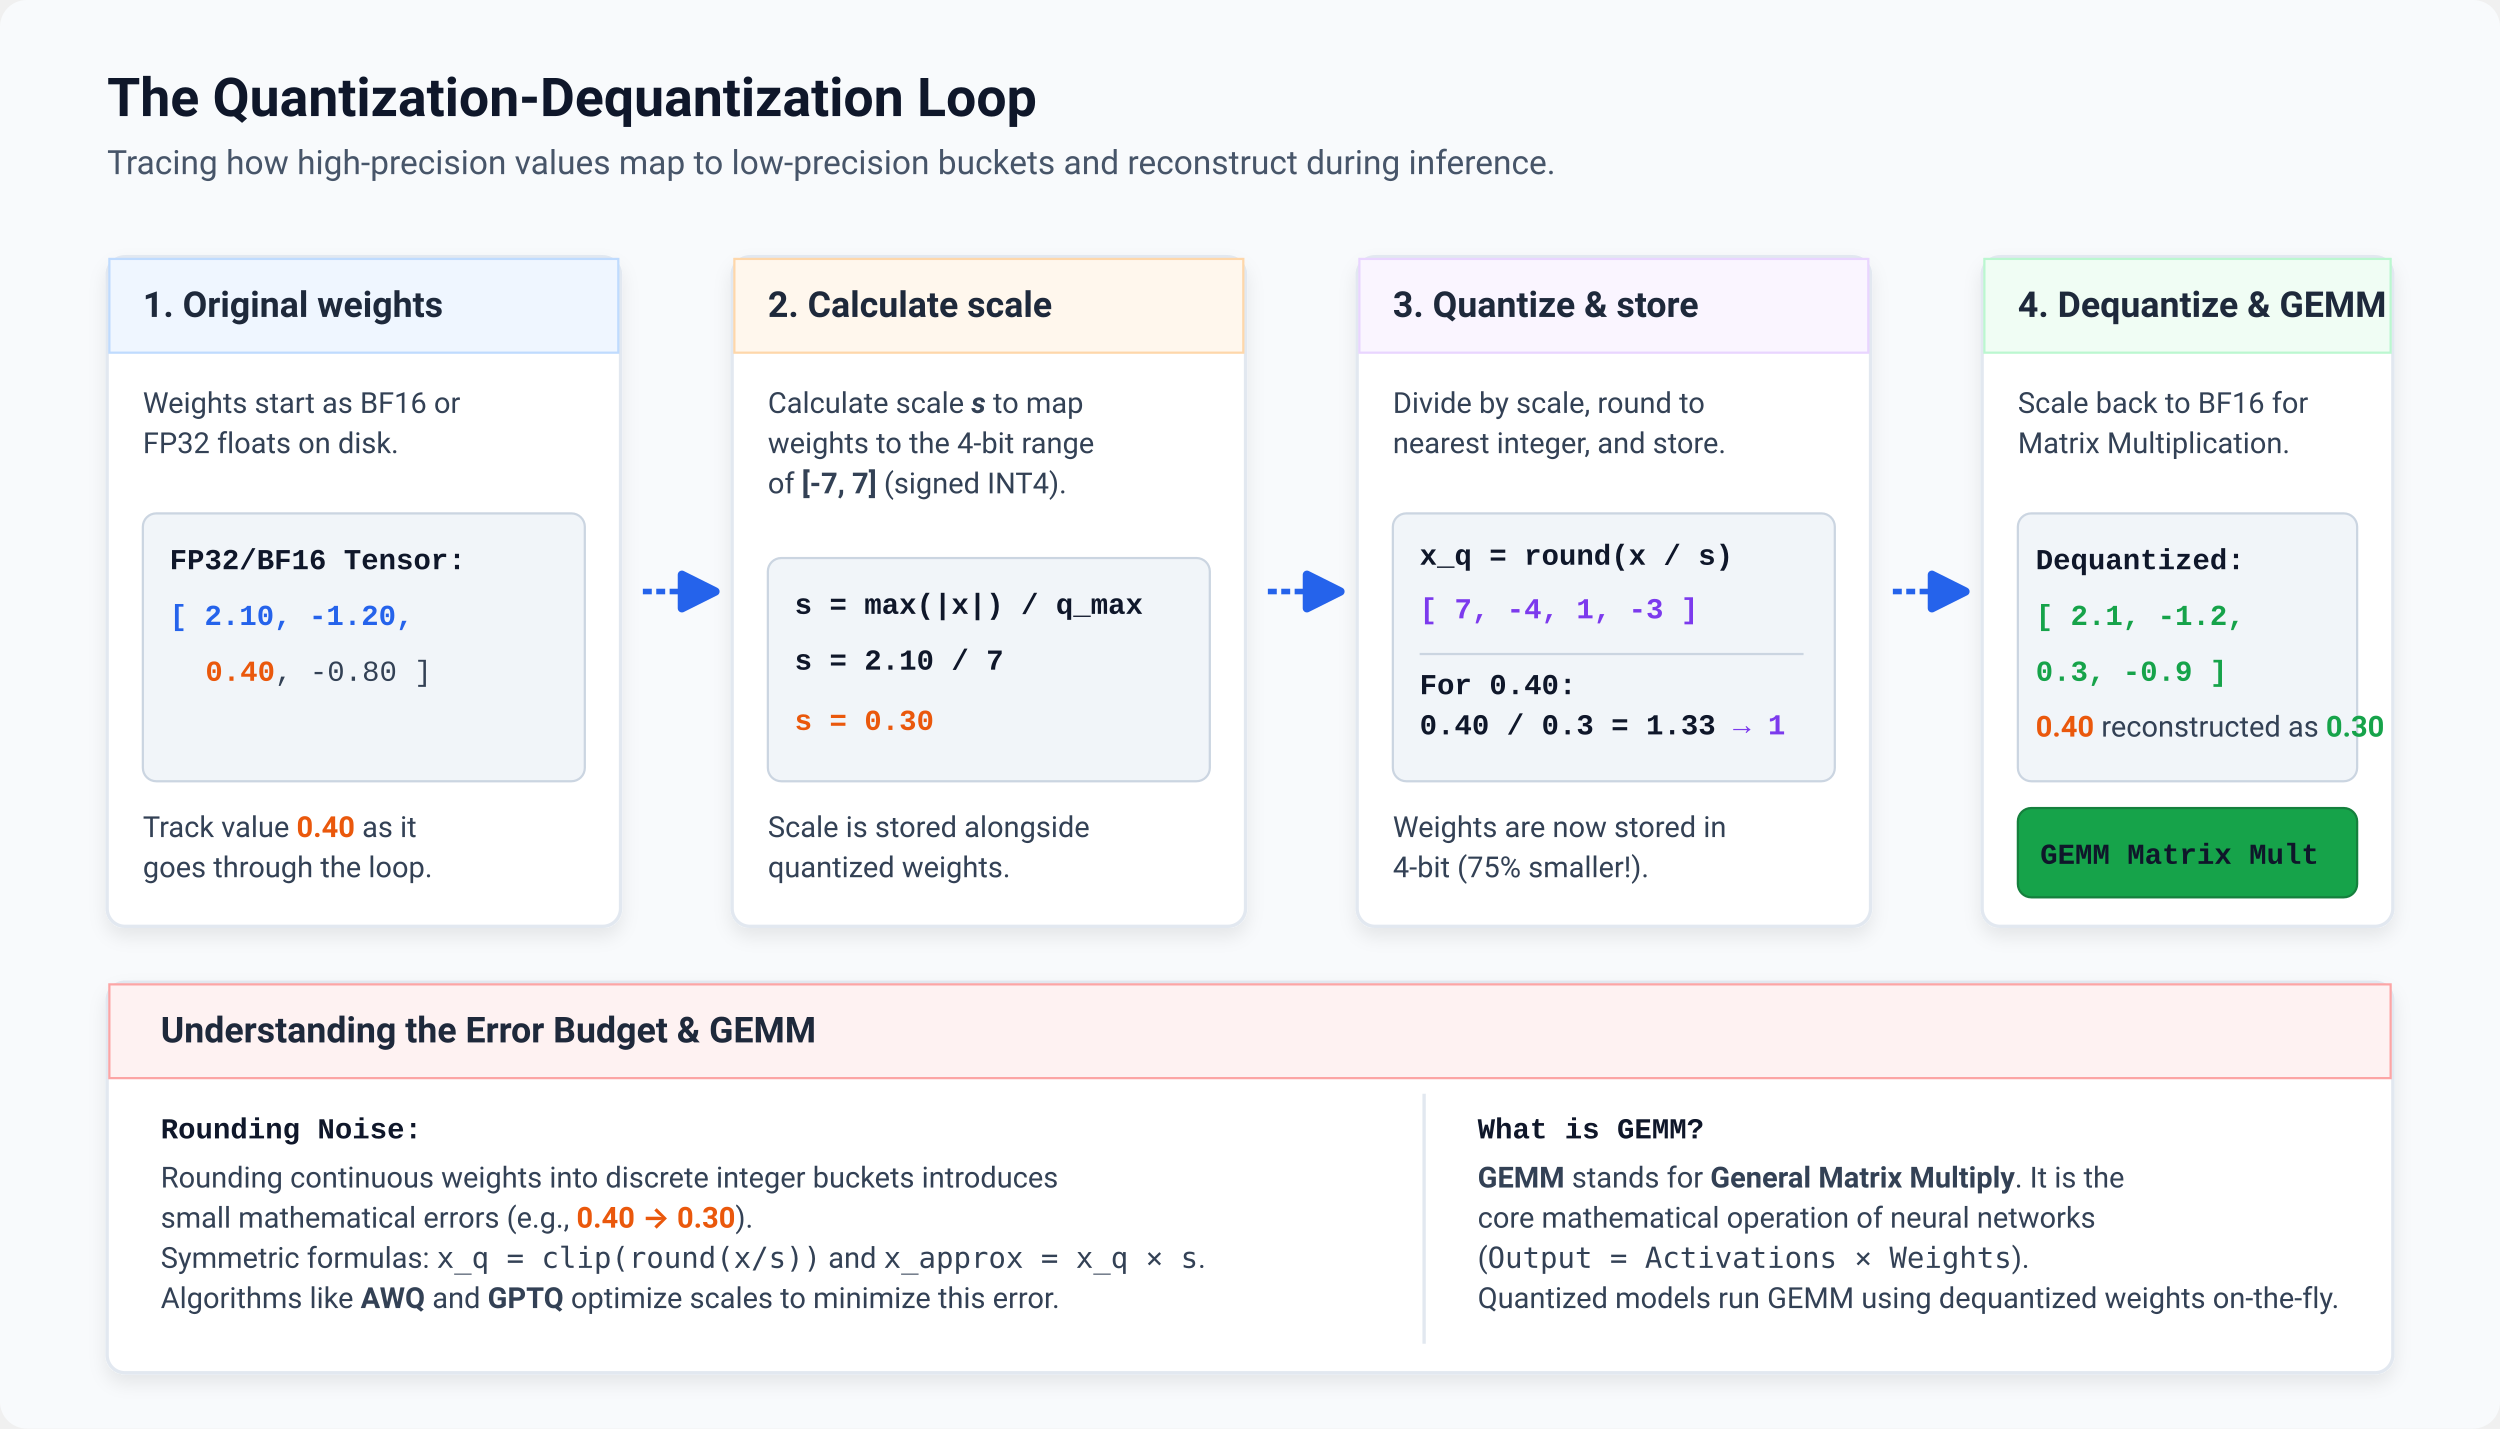
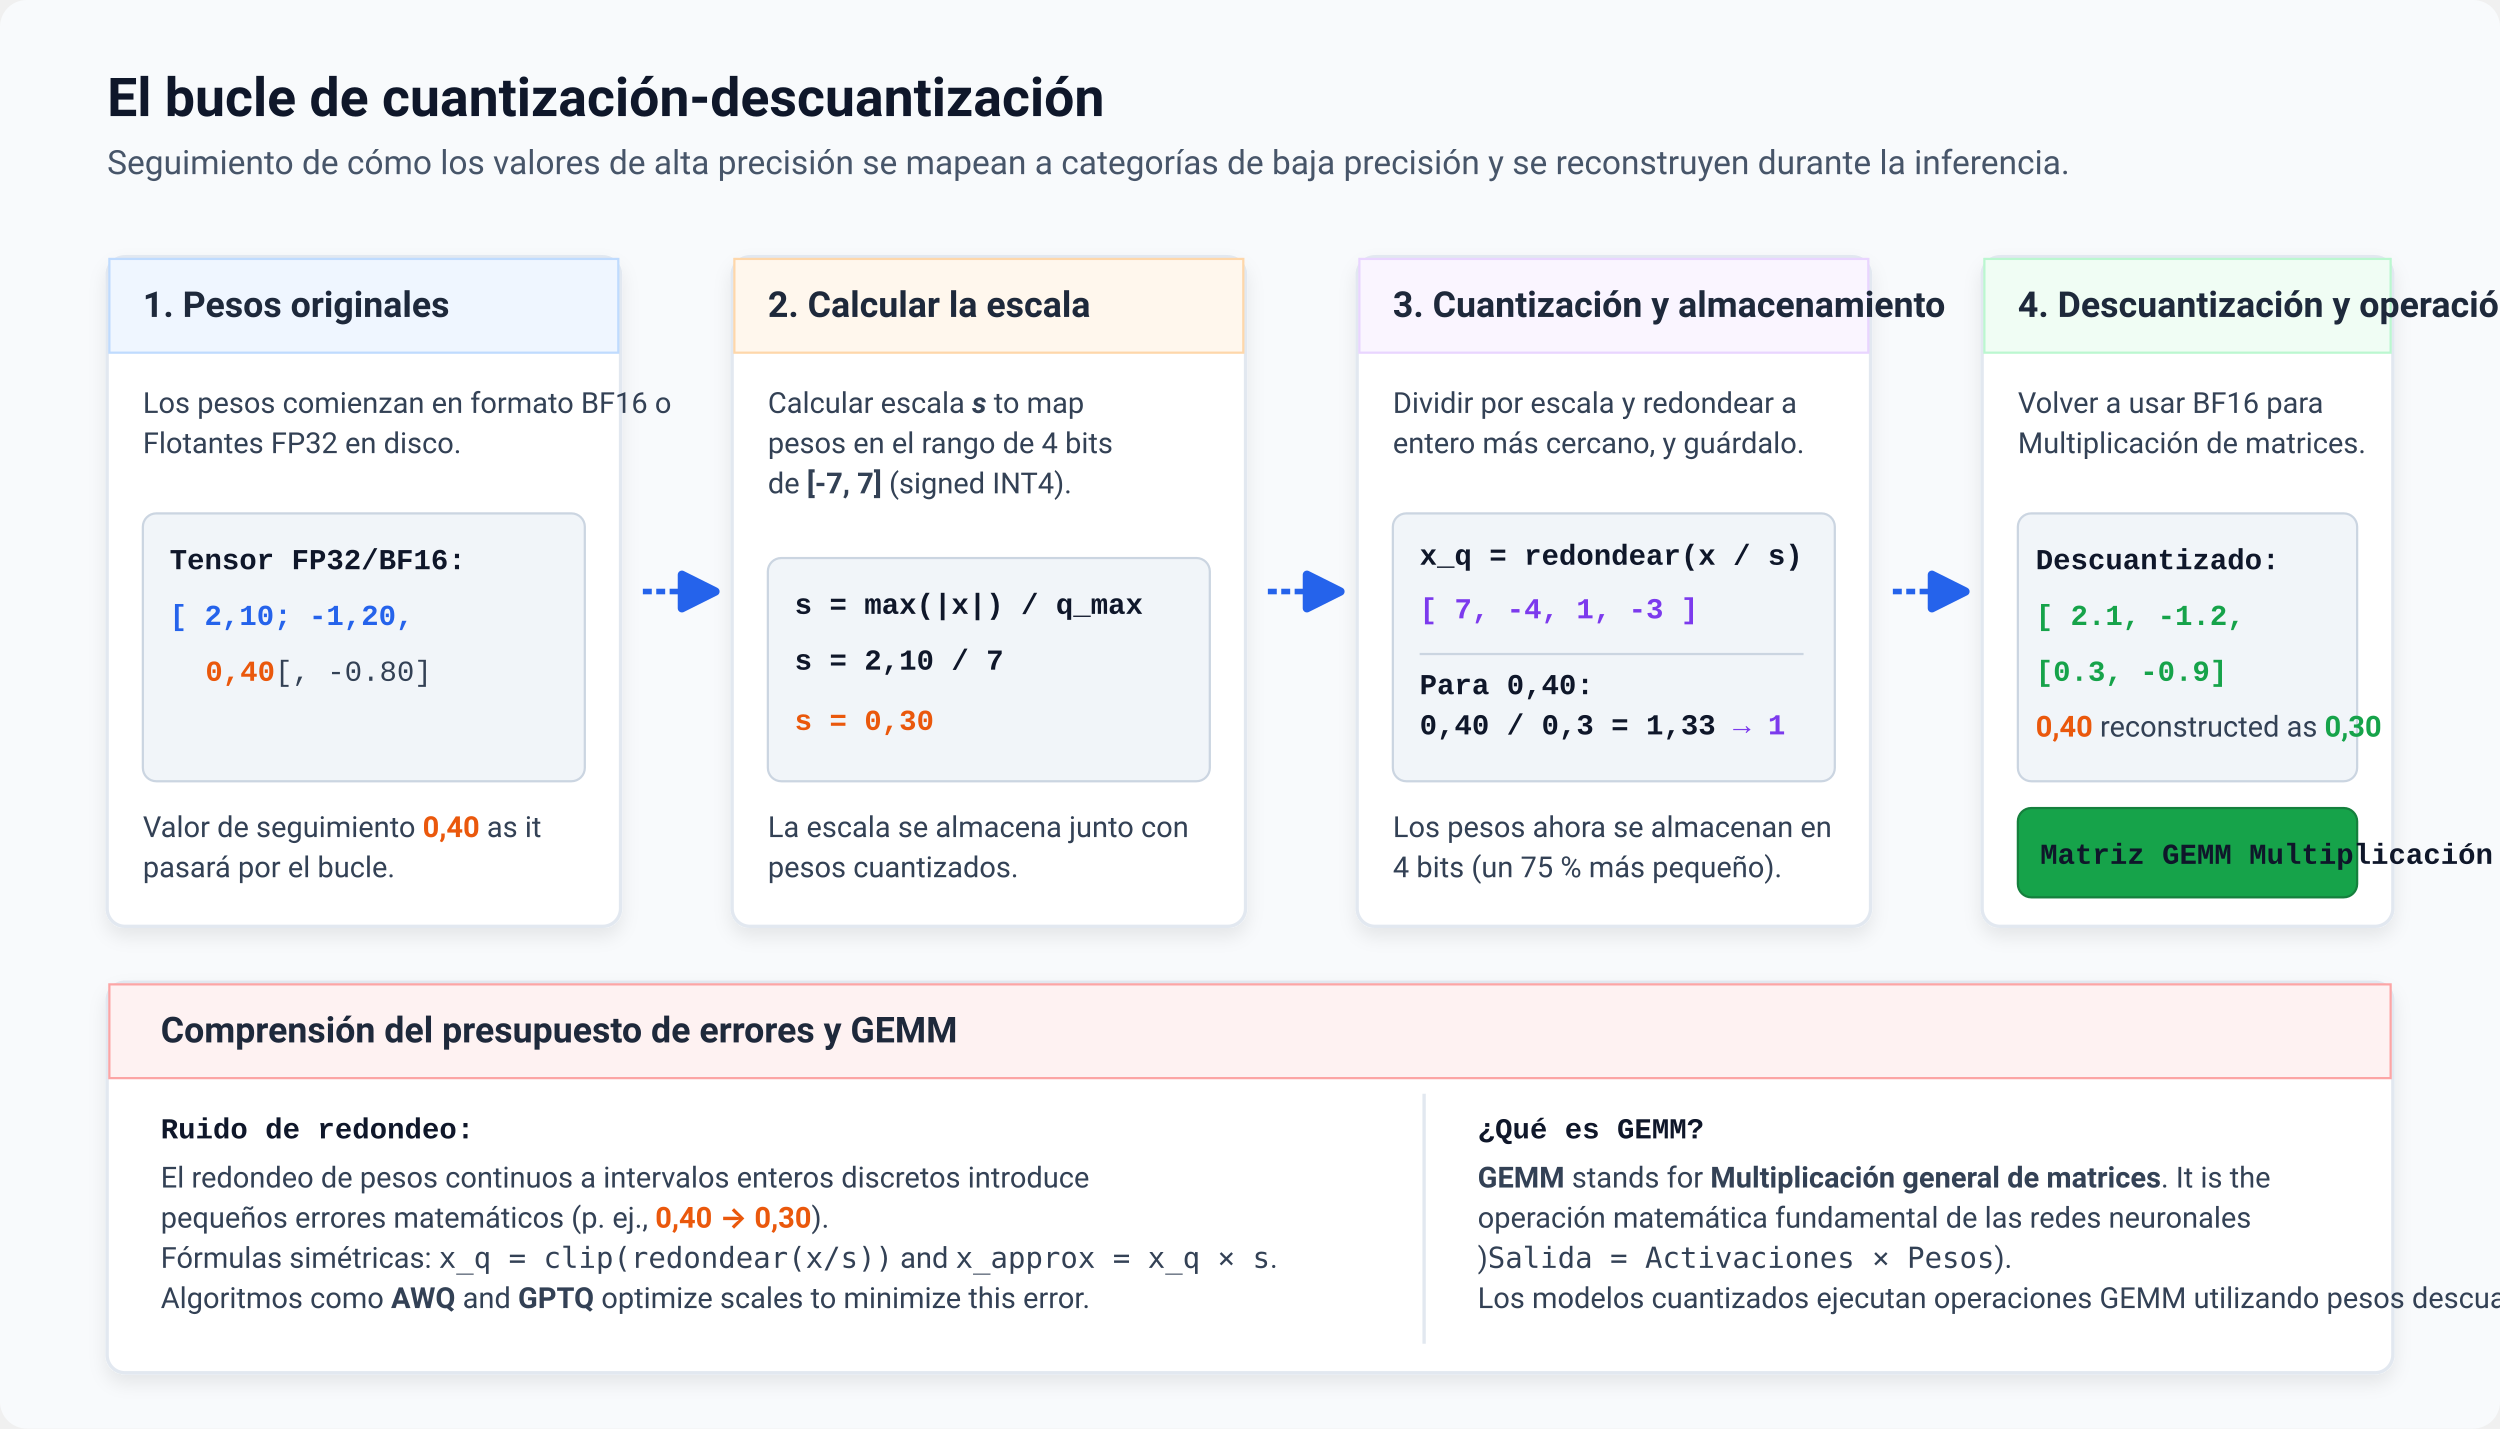
<svg xmlns="http://www.w3.org/2000/svg" width="1120" height="640" viewBox="0 0 1120 640" role="img" aria-labelledby="title desc">
  <defs>
    <filter id="shadow" x="-10%" y="-10%" width="120%" height="120%">
      <feDropShadow dx="0" dy="4" stdDeviation="4" flood-color="#0f172a" flood-opacity="0.08" />
    </filter>
    <marker id="arrow" markerWidth="10" markerHeight="10" refX="6" refY="5" orient="auto">
      <path d="M1,2 L7,5 L1,8 Z" fill="#2563eb" stroke="#2563eb" stroke-width="1.5" stroke-linejoin="round" />
    </marker>
    <style>
      .bg { fill: #f8fafc; }
      .card { fill: #ffffff; stroke: #e2e8f0; stroke-width: 1.5; filter: url(#shadow); }
      .title { font: 700 24px -apple-system, BlinkMacSystemFont, "Segoe UI", Roboto, sans-serif; fill: #0f172a; }
      .subtitle { font: 400 15px -apple-system, BlinkMacSystemFont, "Segoe UI", Roboto, sans-serif; fill: #475569; }
      .label { font: 700 16px -apple-system, BlinkMacSystemFont, "Segoe UI", Roboto, sans-serif; fill: #1e293b; }
      .text { font: 13px -apple-system, BlinkMacSystemFont, "Segoe UI", Roboto, sans-serif; fill: #334155; }
      .code-bg { fill: #f1f5f9; stroke: #cbd5e1; stroke-width: 1; }
      .mono { font: 600 13px "SFMono-Regular", Consolas, "Liberation Mono", Menlo, monospace; fill: #0f172a; }
      .mono-red { font: 700 13px "SFMono-Regular", Consolas, "Liberation Mono", Menlo, monospace; fill: #dc2626; }
      .mono-blue { font: 700 13px "SFMono-Regular", Consolas, "Liberation Mono", Menlo, monospace; fill: #2563eb; }
      .mono-green { font: 700 13px "SFMono-Regular", Consolas, "Liberation Mono", Menlo, monospace; fill: #16a34a; }
      .mono-purple { font: 700 13px "SFMono-Regular", Consolas, "Liberation Mono", Menlo, monospace; fill: #7c3aed; }
      .mono-orange { font: 700 13px "SFMono-Regular", Consolas, "Liberation Mono", Menlo, monospace; fill: #ea580c; }
      .blue-header { fill: #eff6ff; stroke: #bfdbfe; stroke-width: 1; }
      .orange-header { fill: #fff7ed; stroke: #fed7aa; stroke-width: 1; }
      .purple-header { fill: #faf5ff; stroke: #e9d5ff; stroke-width: 1; }
      .green-header { fill: #f0fdf4; stroke: #bbf7d0; stroke-width: 1; }
      .red-header { fill: #fef2f2; stroke: #fca5a5; stroke-width: 1; }
      .arrow { stroke: #2563eb; stroke-width: 2.5; fill: none; marker-end: url(#arrow); stroke-dasharray: 4 2; }
      .border-highlight { stroke: #3b82f6; stroke-width: 2; }
    </style>
  </defs>
  <rect class="bg" width="1120" height="640" rx="12" />
-   <text class="title" x="48" y="52">The Quantization-Dequantization Loop</text>
-   <text class="subtitle" x="48" y="78">Tracing how high-precision values map to low-precision buckets and reconstruct during inference.</text>
+   <text class="title" x="48" y="52">El bucle de cuantización-descuantización</text>
+   <text class="subtitle" x="48" y="78">Seguimiento de cómo los valores de alta precisión se mapean a categorías de baja precisión y se reconstruyen durante la inferencia.</text>
  <g transform="translate(48 115)">
    <rect class="card" width="230" height="300" rx="8" />
    <rect class="blue-header" x="1" y="1" width="228" height="42" rx="7 7 0 0" />
-     <text class="label" x="16" y="27">1. Original weights</text>
-     <text class="text" x="16" y="70">Weights start as BF16 or</text>
-     <text class="text" x="16" y="88">FP32 floats on disk.</text>
+     <text class="label" x="16" y="27">1. Pesos originales</text>
+     <text class="text" x="16" y="70">Los pesos comienzan en formato BF16 o</text>
+     <text class="text" x="16" y="88">Flotantes FP32 en disco.</text>
    <rect class="code-bg" x="16" y="115" width="198" height="120" rx="6" />
-     <text class="mono" x="28" y="140">FP32/BF16 Tensor:</text>
-     <text class="mono-blue" x="28" y="165">[ 2.10,  -1.20,</text>
-     <text class="mono-orange" x="44" y="190">0.40<tspan fill="#334155" font-weight="normal">,  -0.80 ]</tspan>
+     <text class="mono" x="28" y="140">Tensor FP32/BF16:</text>
+     <text class="mono-blue" x="28" y="165">[ 2,10; -1,20,</text>
+     <text class="mono-orange" x="44" y="190">0,40<tspan fill="#334155" font-weight="normal">[, -0.80]</tspan>
    </text>
-     <text class="text" x="16" y="260">Track value <tspan font-weight="bold" fill="#ea580c">0.40</tspan> as it</text>
-     <text class="text" x="16" y="278">goes through the loop.</text>
+     <text class="text" x="16" y="260">Valor de seguimiento <tspan font-weight="bold" fill="#ea580c">0,40</tspan> as it</text>
+     <text class="text" x="16" y="278">pasará por el bucle.</text>
  </g>
  <path class="arrow" d="M288 265 L318 265" />
  <g transform="translate(328 115)">
    <rect class="card" width="230" height="300" rx="8" />
    <rect class="orange-header" x="1" y="1" width="228" height="42" rx="7 7 0 0" />
-     <text class="label" x="16" y="27">2. Calculate scale</text>
-     <text class="text" x="16" y="70">Calculate scale <tspan font-style="italic" font-weight="bold">s</tspan> to map</text>
-     <text class="text" x="16" y="88">weights to the 4-bit range</text>
-     <text class="text" x="16" y="106">of <tspan font-weight="bold">[-7, 7]</tspan> (signed INT4).</text>
+     <text class="label" x="16" y="27">2. Calcular la escala</text>
+     <text class="text" x="16" y="70">Calcular escala <tspan font-style="italic" font-weight="bold">s</tspan> to map</text>
+     <text class="text" x="16" y="88">pesos en el rango de 4 bits</text>
+     <text class="text" x="16" y="106">de <tspan font-weight="bold">[-7, 7]</tspan> (signed INT4).</text>
    <rect class="code-bg" x="16" y="135" width="198" height="100" rx="6" />
    <text class="mono" x="28" y="160">s = max(|x|) / q_max</text>
-     <text class="mono" x="28" y="185">s = 2.10 / 7</text>
-     <text class="mono-orange" x="28" y="212">s = 0.30</text>
-     <text class="text" x="16" y="260">Scale is stored alongside</text>
-     <text class="text" x="16" y="278">quantized weights.</text>
+     <text class="mono" x="28" y="185">s = 2,10 / 7</text>
+     <text class="mono-orange" x="28" y="212">s = 0,30</text>
+     <text class="text" x="16" y="260">La escala se almacena junto con</text>
+     <text class="text" x="16" y="278">pesos cuantizados.</text>
  </g>
  <path class="arrow" d="M568 265 L598 265" />
  <g transform="translate(608 115)">
    <rect class="card" width="230" height="300" rx="8" />
    <rect class="purple-header" x="1" y="1" width="228" height="42" rx="7 7 0 0" />
-     <text class="label" x="16" y="27">3. Quantize &amp; store</text>
-     <text class="text" x="16" y="70">Divide by scale, round to</text>
-     <text class="text" x="16" y="88">nearest integer, and store.</text>
+     <text class="label" x="16" y="27">3. Cuantización y almacenamiento</text>
+     <text class="text" x="16" y="70">Dividir por escala y redondear a</text>
+     <text class="text" x="16" y="88">entero más cercano, y guárdalo.</text>
    <rect class="code-bg" x="16" y="115" width="198" height="120" rx="6" />
-     <text class="mono" x="28" y="138">x_q = round(x / s)</text>
+     <text class="mono" x="28" y="138">x_q = redondear(x / s)</text>
    <text class="mono-purple" x="28" y="162">[ 7,  -4,  1,  -3 ]</text>
    <line x1="28" y1="178" x2="200" y2="178" stroke="#cbd5e1" stroke-width="1" />
-     <text class="mono" x="28" y="196">For 0.40:</text>
-     <text class="mono" x="28" y="214">0.40 / 0.3 = 1.33 <tspan fill="#7c3aed" font-weight="bold">→ 1</tspan>
+     <text class="mono" x="28" y="196">Para 0,40:</text>
+     <text class="mono" x="28" y="214">0,40 / 0,3 = 1,33 <tspan fill="#7c3aed" font-weight="bold">→ 1</tspan>
    </text>
-     <text class="text" x="16" y="260">Weights are now stored in</text>
-     <text class="text" x="16" y="278">4-bit (75% smaller!).</text>
+     <text class="text" x="16" y="260">Los pesos ahora se almacenan en</text>
+     <text class="text" x="16" y="278">4 bits (un 75 % más pequeño).</text>
  </g>
  <path class="arrow" d="M848 265 L878 265" />
  <g transform="translate(888 115)">
    <rect class="card" width="184" height="300" rx="8" />
    <rect class="green-header" x="1" y="1" width="182" height="42" rx="7 7 0 0" />
-     <text class="label" x="16" y="27">4. Dequantize &amp; GEMM</text>
-     <text class="text" x="16" y="70">Scale back to BF16 for</text>
-     <text class="text" x="16" y="88">Matrix Multiplication.</text>
+     <text class="label" x="16" y="27">4. Descuantización y operación GEMM</text>
+     <text class="text" x="16" y="70">Volver a usar BF16 para</text>
+     <text class="text" x="16" y="88">Multiplicación de matrices.</text>
    <rect class="code-bg" x="16" y="115" width="152" height="120" rx="6" />
-     <text class="mono" x="24" y="140">Dequantized:</text>
+     <text class="mono" x="24" y="140">Descuantizado:</text>
    <text class="mono-green" x="24" y="165">[ 2.1, -1.2, </text>
-     <text class="mono-green" x="24" y="190">  0.3, -0.9 ]</text>
+     <text class="mono-green" x="24" y="190">  [0.3, -0.9]</text>
    <text class="text" x="24" y="215">
-       <tspan font-weight="bold" fill="#ea580c">0.40</tspan> reconstructed as <tspan font-weight="bold" fill="#16a34a">0.30</tspan>
+       <tspan font-weight="bold" fill="#ea580c">0,40</tspan> reconstructed as <tspan font-weight="bold" fill="#16a34a">0,30</tspan>
    </text>
    <rect x="16" y="247" width="152" height="40" rx="6" fill="#16a34a" stroke="#15803d" stroke-width="1" />
-     <text class="mono" x="26" y="272" fill="#ffffff">GEMM Matrix Mult</text>
+     <text class="mono" x="26" y="272" fill="#ffffff">Matriz GEMM Multiplicación</text>
  </g>
  <g transform="translate(48 440)">
    <rect class="card" width="1024" height="175" rx="8" />
    <rect class="red-header" x="1" y="1" width="1022" height="42" rx="7 7 0 0" />
-     <text class="label" x="24" y="27">Understanding the Error Budget &amp; GEMM</text>
-     <text class="mono" x="24" y="70">Rounding Noise:</text>
-     <text class="text" x="24" y="92">Rounding continuous weights into discrete integer buckets introduces</text>
-     <text class="text" x="24" y="110">small mathematical errors (e.g., <tspan fill="#ea580c" font-weight="bold">0.40 → 0.30</tspan>).</text>
-     <text class="text" x="24" y="128">Symmetric formulas: <tspan font-family="monospace">x_q = clip(round(x/s))</tspan> and <tspan font-family="monospace">x_approx = x_q × s</tspan>.</text>
-     <text class="text" x="24" y="146">Algorithms like <tspan font-weight="bold">AWQ</tspan> and <tspan font-weight="bold">GPTQ</tspan> optimize scales to minimize this error.</text>
+     <text class="label" x="24" y="27">Comprensión del presupuesto de errores y GEMM</text>
+     <text class="mono" x="24" y="70">Ruido de redondeo:</text>
+     <text class="text" x="24" y="92">El redondeo de pesos continuos a intervalos enteros discretos introduce</text>
+     <text class="text" x="24" y="110">pequeños errores matemáticos (p. ej., <tspan fill="#ea580c" font-weight="bold">0,40 → 0,30</tspan>).</text>
+     <text class="text" x="24" y="128">Fórmulas simétricas: <tspan font-family="monospace">x_q = clip(redondear(x/s))</tspan> and <tspan font-family="monospace">x_approx = x_q × s</tspan>.</text>
+     <text class="text" x="24" y="146">Algoritmos como <tspan font-weight="bold">AWQ</tspan> and <tspan font-weight="bold">GPTQ</tspan> optimize scales to minimize this error.</text>
    <line x1="590" y1="50" x2="590" y2="162" stroke="#e2e8f0" stroke-width="1.5" />
-     <text class="mono" x="614" y="70">What is GEMM?</text>
+     <text class="mono" x="614" y="70">¿Qué es GEMM?</text>
    <text class="text" x="614" y="92">
-       <tspan font-weight="bold">GEMM</tspan> stands for <tspan font-weight="bold">General Matrix Multiply</tspan>. It is the</text>
-     <text class="text" x="614" y="110">core mathematical operation of neural networks</text>
-     <text class="text" x="614" y="128">(<tspan font-family="monospace">Output = Activations × Weights</tspan>).</text>
-     <text class="text" x="614" y="146">Quantized models run GEMM using dequantized weights on-the-fly.</text>
+       <tspan font-weight="bold">GEMM</tspan> stands for <tspan font-weight="bold">Multiplicación general de matrices</tspan>. It is the</text>
+     <text class="text" x="614" y="110">operación matemática fundamental de las redes neuronales</text>
+     <text class="text" x="614" y="128">)<tspan font-family="monospace">Salida = Activaciones × Pesos</tspan>).</text>
+     <text class="text" x="614" y="146">Los modelos cuantizados ejecutan operaciones GEMM utilizando pesos descuantizados en tiempo real.</text>
  </g>
</svg>
